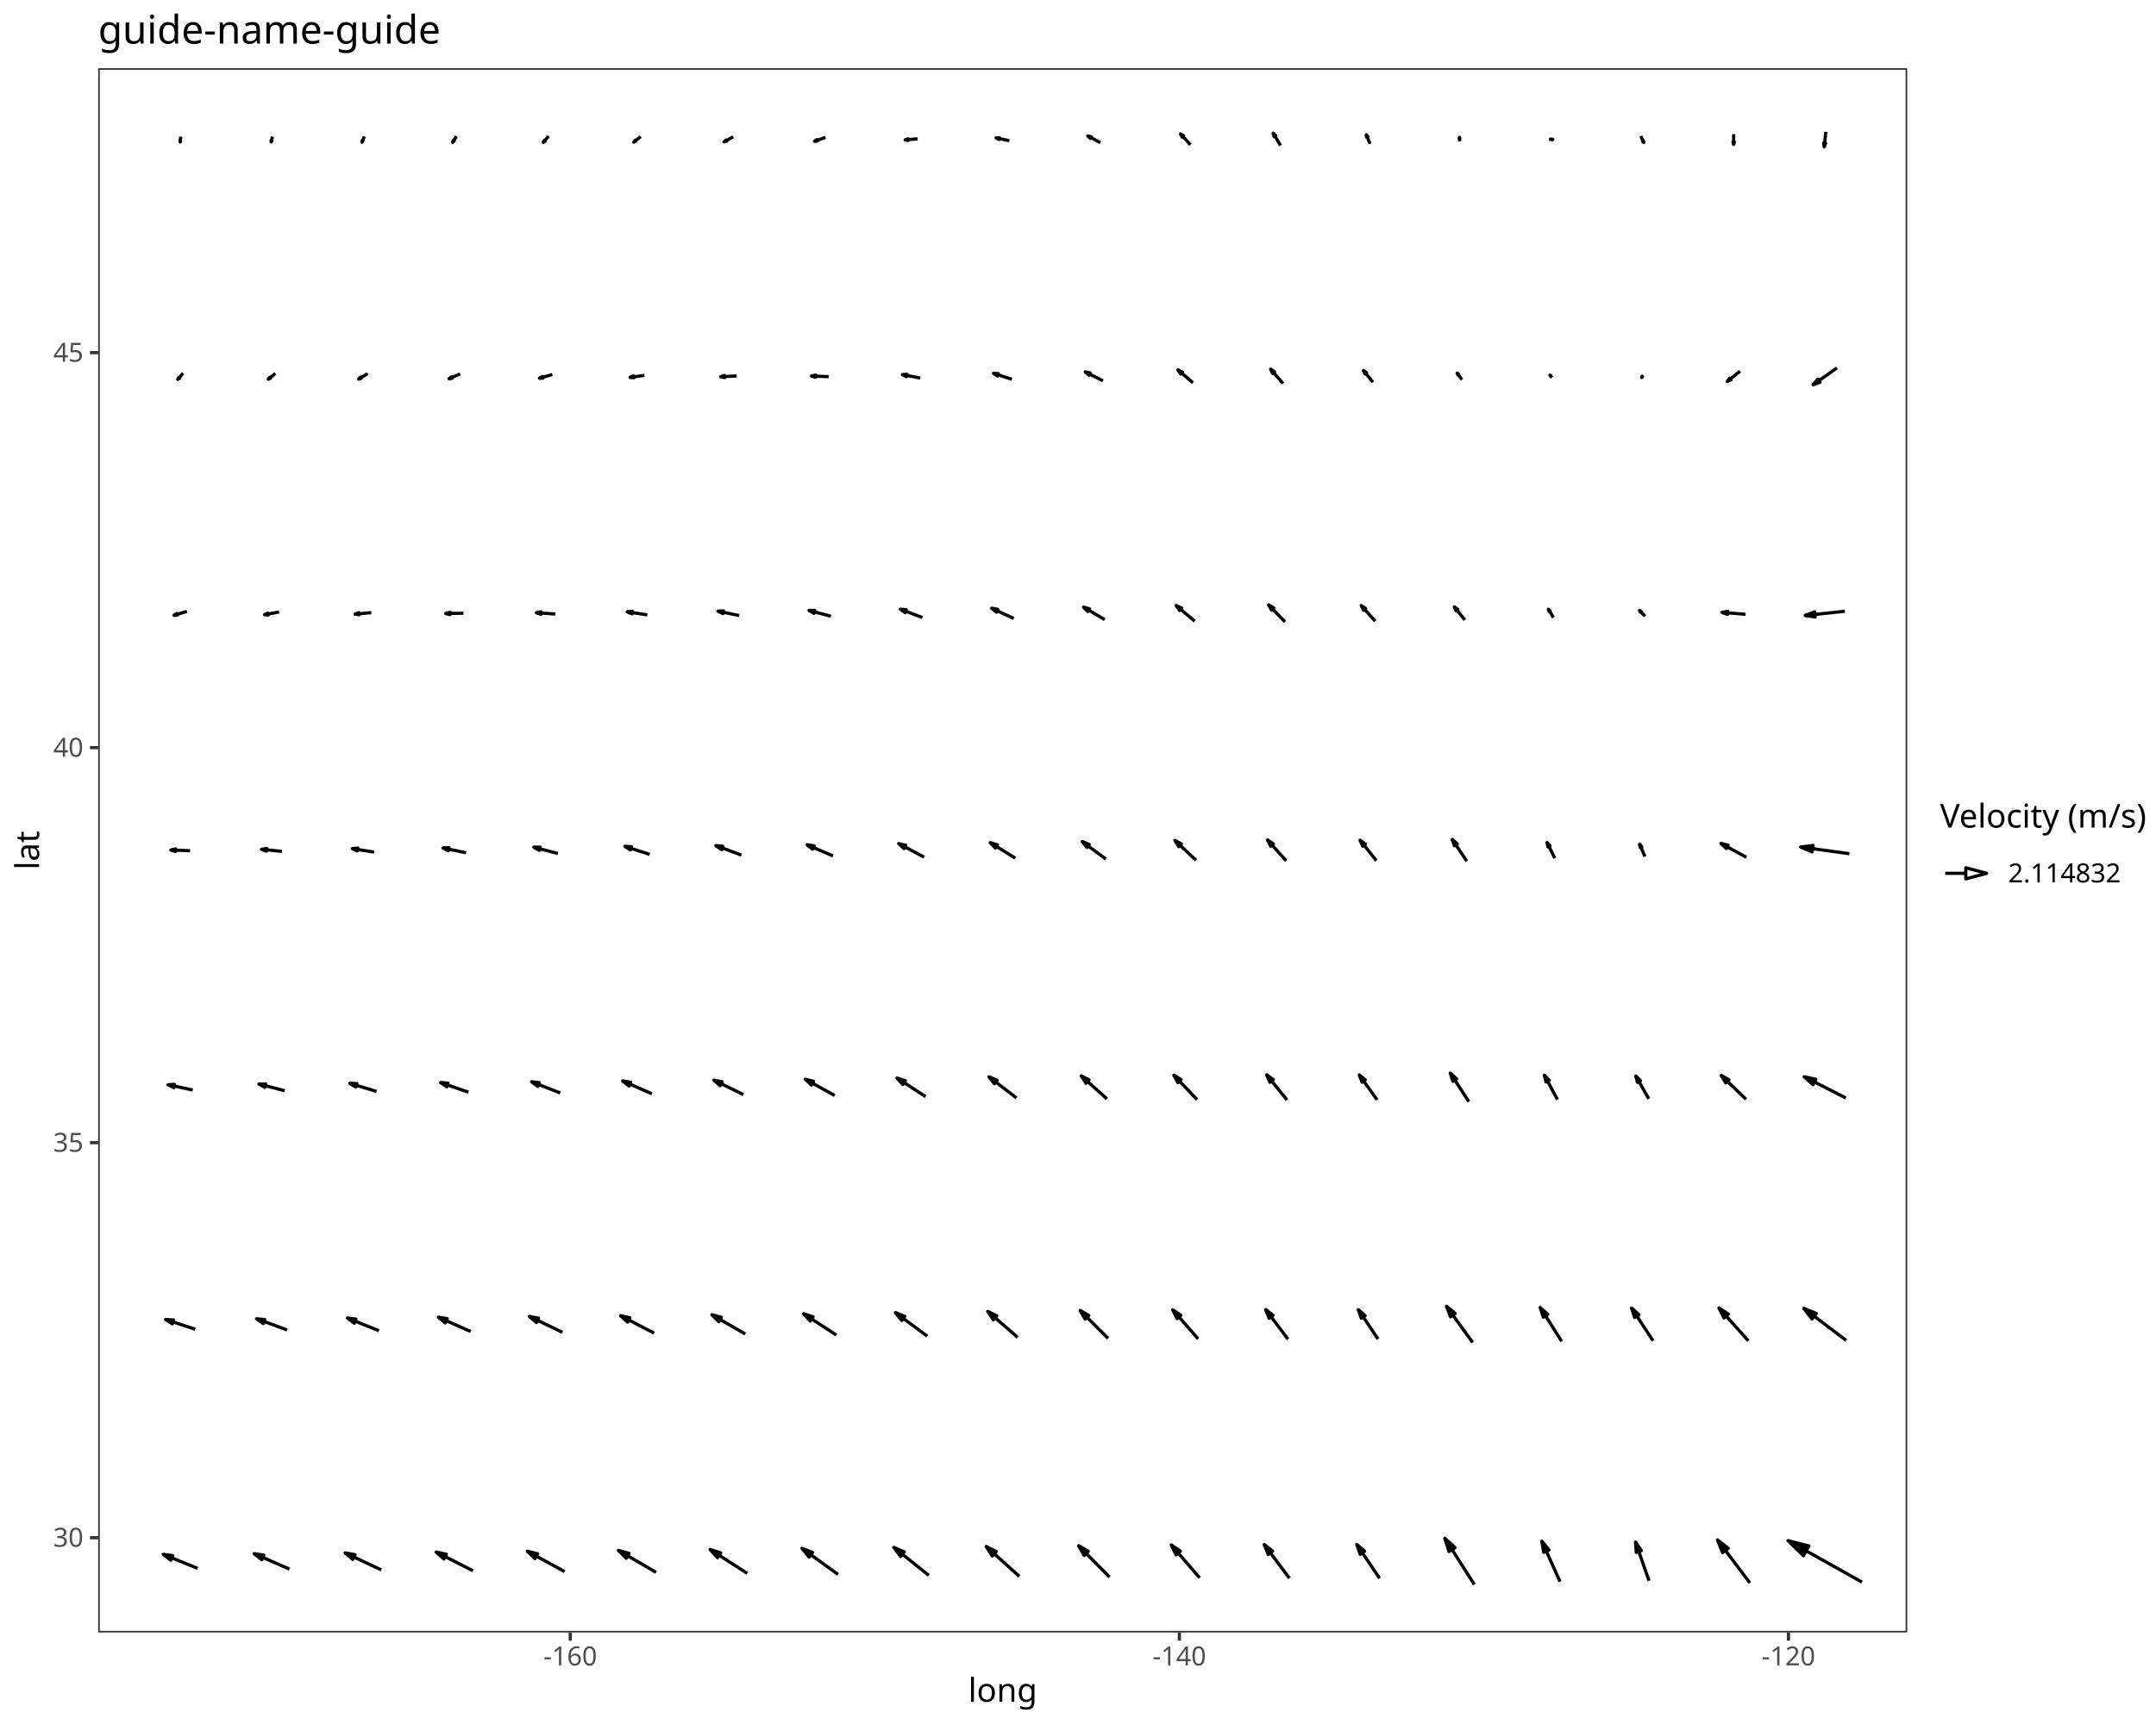
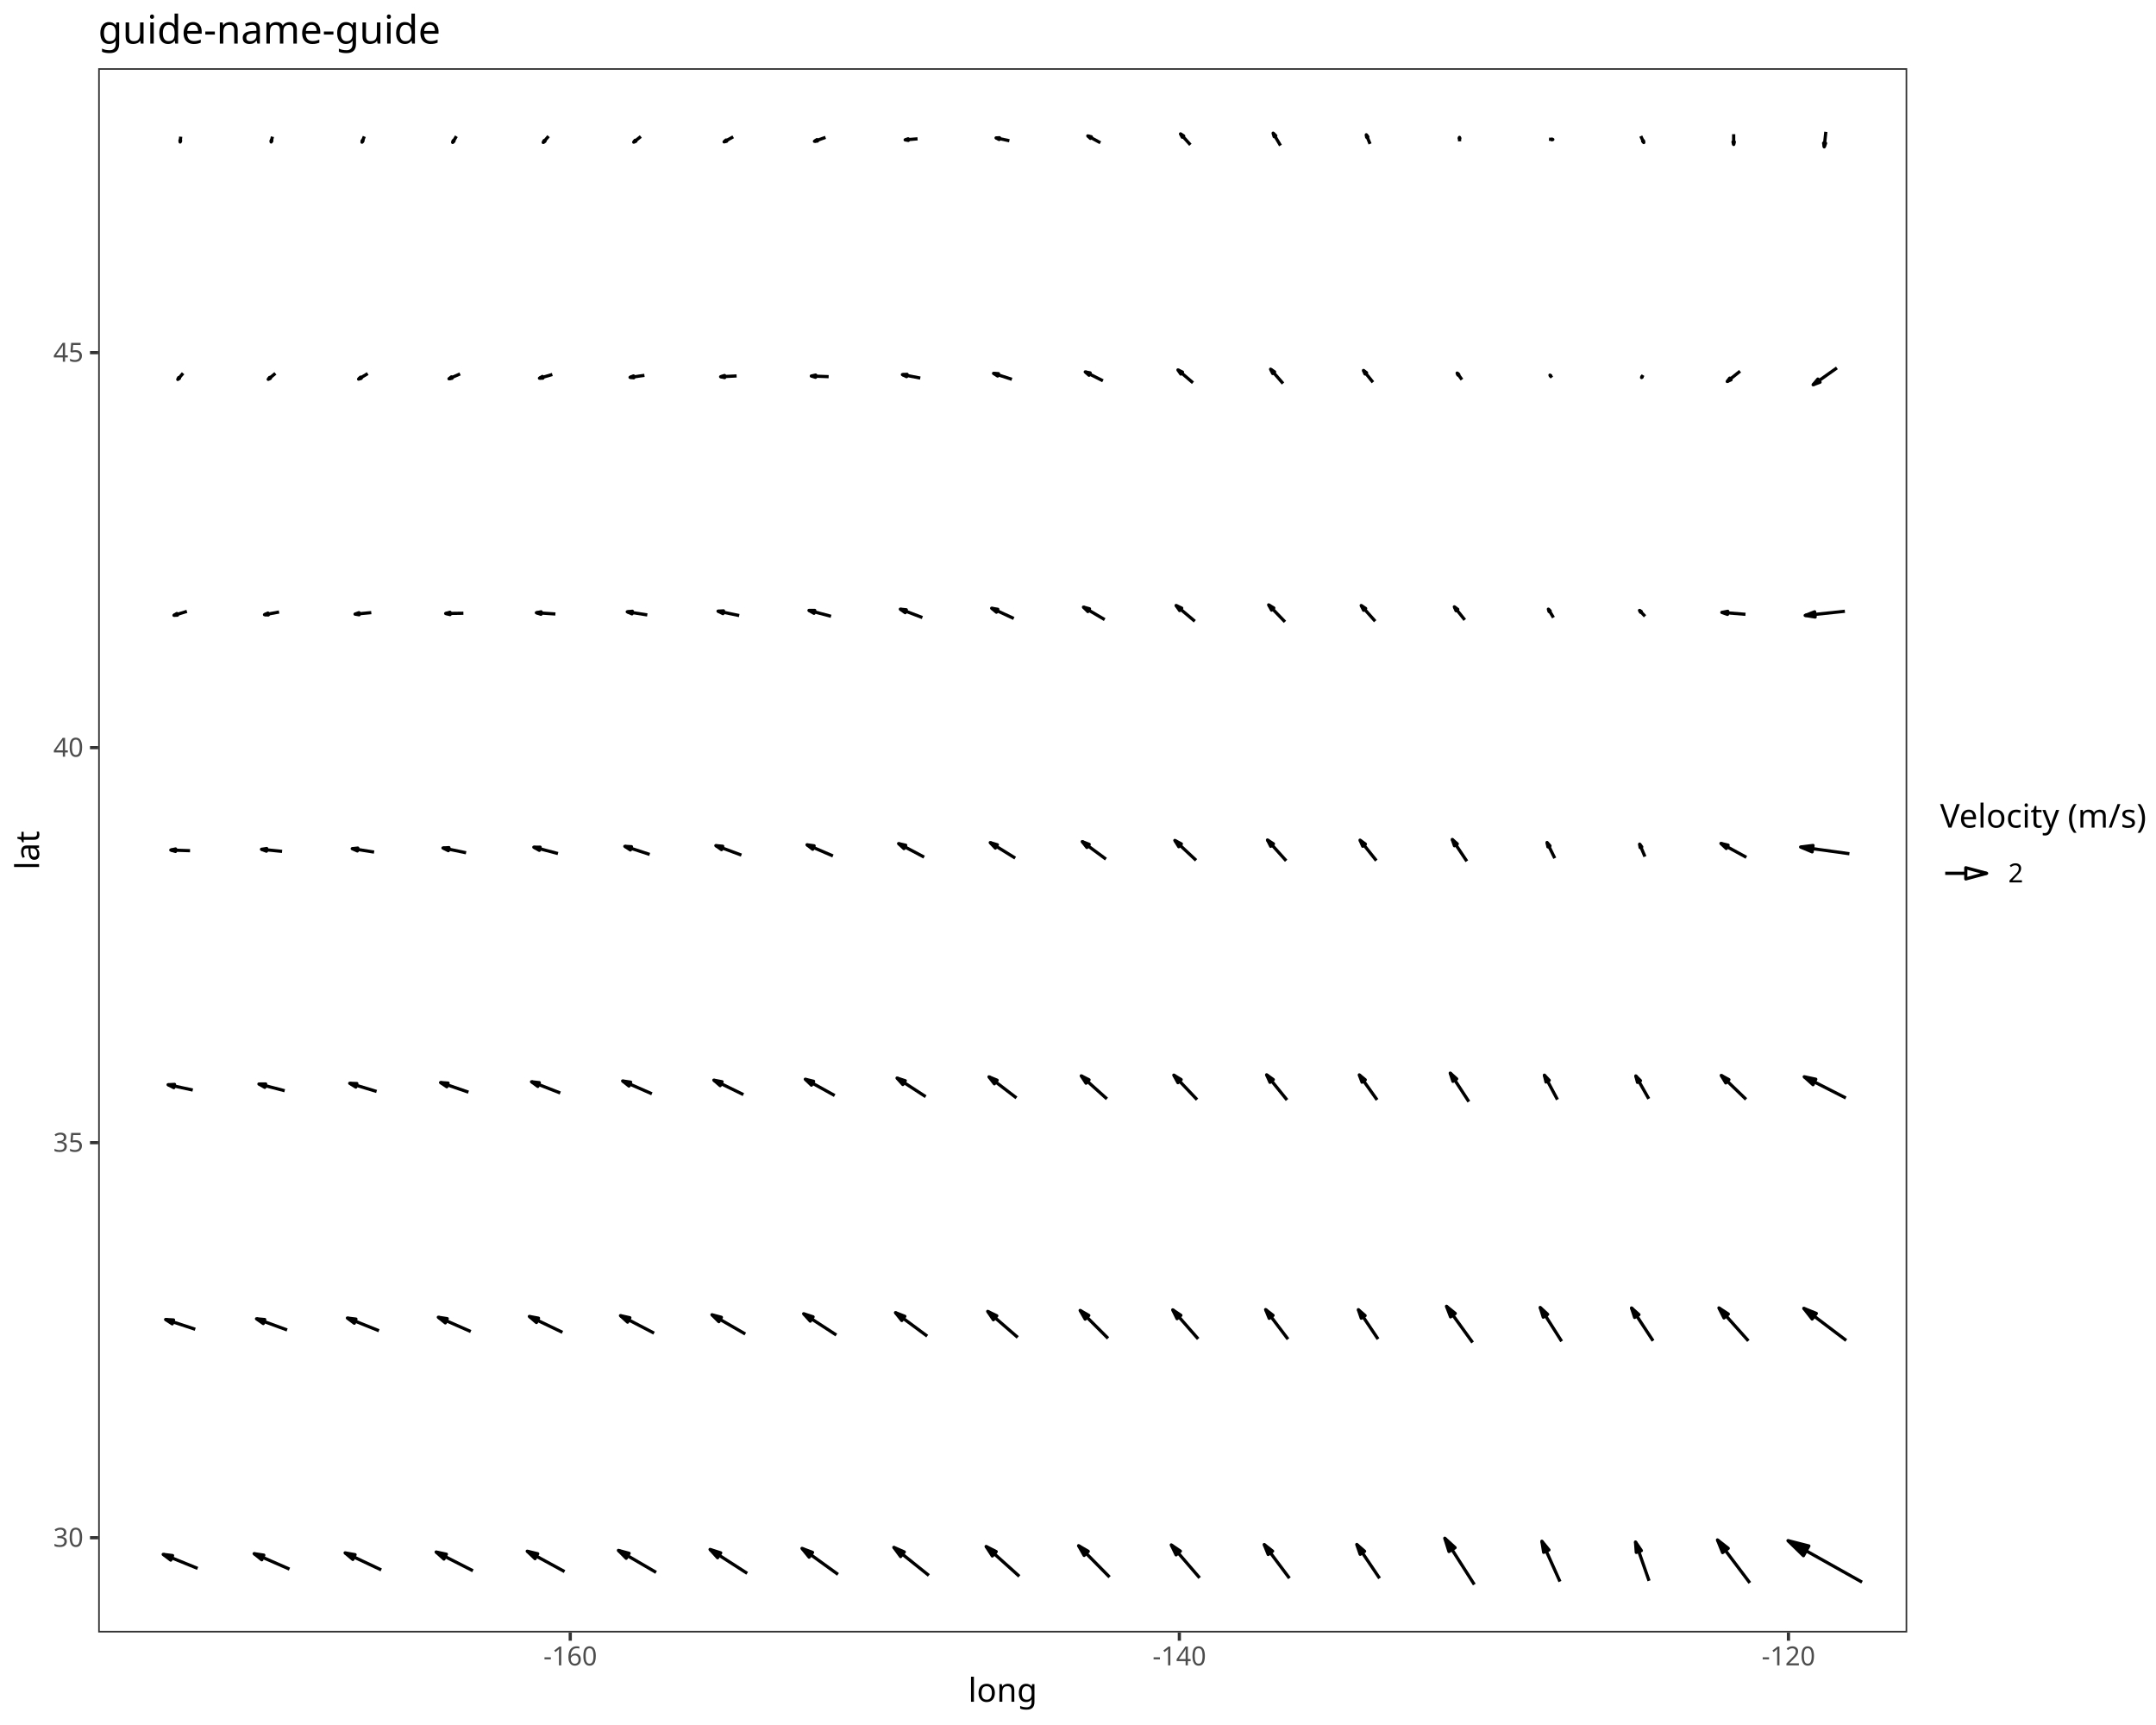
<svg xmlns="http://www.w3.org/2000/svg" class="svglite" data-engine-version="2.0" width="720.00pt" height="576.00pt" viewBox="0 0 720.00 576.00">
  <defs>
    <style type="text/css">
    .svglite line, .svglite polyline, .svglite polygon, .svglite path, .svglite rect, .svglite circle {
      fill: none;
      stroke: #000000;
      stroke-linecap: round;
      stroke-linejoin: round;
      stroke-miterlimit: 10.00;
    }
  </style>
  </defs>
  <rect width="100%" height="100%" style="stroke: none; fill: #FFFFFF;" />
  <defs>
    <clipPath id="cpMC4wMHw3MjAuMDB8MC4wMHw1NzYuMDA=">
      <rect x="0.00" y="0.00" width="720.00" height="576.00" />
    </clipPath>
  </defs>
  <g clip-path="url(#cpMC4wMHw3MjAuMDB8MC4wMHw1NzYuMDA=)">
    <rect x="0.00" y="0.00" width="720.00" height="576.00" style="stroke-width: 1.07; stroke: #FFFFFF; fill: #FFFFFF;" />
  </g>
  <defs>
    <clipPath id="cpMzIuNzl8NjM2LjkzfDIyLjc4fDU0NS4xMQ==">
      <rect x="32.79" y="22.78" width="604.13" height="522.33" />
    </clipPath>
  </defs>
  <g clip-path="url(#cpMzIuNzl8NjM2LjkzfDIyLjc4fDU0NS4xMQ==)">
    <rect x="32.79" y="22.78" width="604.13" height="522.33" style="stroke-width: 1.07; stroke: none; fill: #FFFFFF;" />
    <polyline points="66.00,523.71 54.50,519.03 " style="stroke-width: 1.07; stroke-linecap: butt;" />
    <polygon points="57.63,519.42 54.50,519.03 57.02,520.94 " style="stroke-width: 1.07; stroke-linecap: butt; fill: #000000;" />
    <polyline points="65.20,443.86 55.31,440.60 " style="stroke-width: 1.07; stroke-linecap: butt;" />
    <polygon points="57.95,440.75 55.31,440.60 57.52,442.05 " style="stroke-width: 1.07; stroke-linecap: butt; fill: #000000;" />
    <polyline points="64.37,363.98 56.14,362.20 " style="stroke-width: 1.07; stroke-linecap: butt;" />
    <polygon points="58.28,362.09 56.14,362.20 58.04,363.18 " style="stroke-width: 1.07; stroke-linecap: butt; fill: #000000;" />
    <polyline points="63.47,284.06 57.04,283.84 " style="stroke-width: 1.07; stroke-linecap: butt;" />
    <polygon points="58.63,283.47 57.04,283.84 58.60,284.31 " style="stroke-width: 1.07; stroke-linecap: butt; fill: #000000;" />
    <polyline points="62.41,204.15 58.10,205.46 " style="stroke-width: 1.07; stroke-linecap: butt;" />
    <polygon points="59.07,204.86 58.10,205.46 59.24,205.42 " style="stroke-width: 1.07; stroke-linecap: butt; fill: #000000;" />
    <polyline points="61.14,124.63 59.37,126.70 " style="stroke-width: 1.07; stroke-linecap: butt;" />
    <polygon points="59.67,126.08 59.37,126.70 59.94,126.31 " style="stroke-width: 1.07; stroke-linecap: butt; fill: #000000;" />
    <polyline points="60.35,45.64 60.16,47.41 " style="stroke-width: 1.07; stroke-linecap: butt;" />
    <polygon points="60.09,46.96 60.16,47.41 60.32,46.99 " style="stroke-width: 1.07; stroke-linecap: butt; fill: #000000;" />
    <polyline points="96.67,523.95 84.87,518.79 " style="stroke-width: 1.07; stroke-linecap: butt;" />
    <polygon points="88.10,519.28 84.87,518.79 87.42,520.83 " style="stroke-width: 1.07; stroke-linecap: butt; fill: #000000;" />
    <polyline points="95.88,444.09 85.66,440.36 " style="stroke-width: 1.07; stroke-linecap: butt;" />
    <polygon points="88.41,440.61 85.66,440.36 87.92,441.95 " style="stroke-width: 1.07; stroke-linecap: butt; fill: #000000;" />
    <polyline points="95.07,364.21 86.47,361.97 " style="stroke-width: 1.07; stroke-linecap: butt;" />
    <polygon points="88.72,361.95 86.47,361.97 88.43,363.08 " style="stroke-width: 1.07; stroke-linecap: butt; fill: #000000;" />
    <polyline points="94.20,284.29 87.33,283.60 " style="stroke-width: 1.07; stroke-linecap: butt;" />
    <polygon points="89.06,283.32 87.33,283.60 88.97,284.22 " style="stroke-width: 1.07; stroke-linecap: butt; fill: #000000;" />
    <polyline points="93.20,204.36 88.33,205.25 " style="stroke-width: 1.07; stroke-linecap: butt;" />
    <polygon points="89.47,204.71 88.33,205.25 89.58,205.35 " style="stroke-width: 1.07; stroke-linecap: butt; fill: #000000;" />
    <polyline points="91.96,124.67 89.57,126.66 " style="stroke-width: 1.07; stroke-linecap: butt;" />
    <polygon points="90.03,126.02 89.57,126.66 90.29,126.33 " style="stroke-width: 1.07; stroke-linecap: butt; fill: #000000;" />
    <polyline points="90.98,45.64 90.55,47.41 " style="stroke-width: 1.07; stroke-linecap: butt;" />
    <polygon points="90.54,46.95 90.55,47.41 90.77,47.00 " style="stroke-width: 1.07; stroke-linecap: butt; fill: #000000;" />
    <polyline points="127.31,524.21 115.25,518.53 " style="stroke-width: 1.07; stroke-linecap: butt;" />
    <polygon points="118.58,519.13 115.25,518.53 117.83,520.71 " style="stroke-width: 1.07; stroke-linecap: butt; fill: #000000;" />
    <polyline points="126.55,444.35 116.01,440.11 " style="stroke-width: 1.07; stroke-linecap: butt;" />
    <polygon points="118.87,440.46 116.01,440.11 118.32,441.84 " style="stroke-width: 1.07; stroke-linecap: butt; fill: #000000;" />
    <polyline points="125.76,364.45 116.79,361.73 " style="stroke-width: 1.07; stroke-linecap: butt;" />
    <polygon points="119.17,361.81 116.79,361.73 118.82,362.99 " style="stroke-width: 1.07; stroke-linecap: butt; fill: #000000;" />
    <polyline points="124.93,284.52 117.63,283.38 " style="stroke-width: 1.07; stroke-linecap: butt;" />
    <polygon points="119.49,283.18 117.63,283.38 119.34,284.14 " style="stroke-width: 1.07; stroke-linecap: butt; fill: #000000;" />
    <polyline points="123.99,204.56 118.57,205.06 " style="stroke-width: 1.07; stroke-linecap: butt;" />
    <polygon points="119.87,204.58 118.57,205.06 119.93,205.29 " style="stroke-width: 1.07; stroke-linecap: butt; fill: #000000;" />
    <polyline points="122.80,124.74 119.75,126.59 " style="stroke-width: 1.07; stroke-linecap: butt;" />
    <polygon points="120.38,125.94 119.75,126.59 120.62,126.34 " style="stroke-width: 1.07; stroke-linecap: butt; fill: #000000;" />
    <polyline points="121.66,45.57 120.89,47.48 " style="stroke-width: 1.07; stroke-linecap: butt;" />
    <polygon points="120.96,46.96 120.89,47.48 121.21,47.06 " style="stroke-width: 1.07; stroke-linecap: butt; fill: #000000;" />
    <polyline points="157.93,524.50 145.65,518.24 " style="stroke-width: 1.07; stroke-linecap: butt;" />
    <polygon points="149.07,518.97 145.65,518.24 148.25,520.59 " style="stroke-width: 1.07; stroke-linecap: butt; fill: #000000;" />
    <polyline points="157.20,444.61 146.38,439.85 " style="stroke-width: 1.07; stroke-linecap: butt;" />
    <polygon points="149.35,440.31 146.38,439.85 148.72,441.73 " style="stroke-width: 1.07; stroke-linecap: butt; fill: #000000;" />
    <polyline points="156.44,364.69 147.13,361.48 " style="stroke-width: 1.07; stroke-linecap: butt;" />
    <polygon points="149.63,361.66 147.13,361.48 149.21,362.88 " style="stroke-width: 1.07; stroke-linecap: butt; fill: #000000;" />
    <polyline points="155.65,284.75 147.93,283.15 " style="stroke-width: 1.07; stroke-linecap: butt;" />
    <polygon points="149.93,283.03 147.93,283.15 149.72,284.05 " style="stroke-width: 1.07; stroke-linecap: butt; fill: #000000;" />
    <polyline points="154.75,204.77 148.83,204.85 " style="stroke-width: 1.07; stroke-linecap: butt;" />
    <polygon points="150.27,204.44 148.83,204.85 150.29,205.22 " style="stroke-width: 1.07; stroke-linecap: butt; fill: #000000;" />
    <polyline points="153.64,124.85 149.94,126.48 " style="stroke-width: 1.07; stroke-linecap: butt;" />
    <polygon points="150.74,125.84 149.94,126.48 150.95,126.32 " style="stroke-width: 1.07; stroke-linecap: butt; fill: #000000;" />
    <polyline points="152.41,45.50 151.17,47.56 " style="stroke-width: 1.07; stroke-linecap: butt;" />
    <polygon points="151.34,46.97 151.17,47.56 151.61,47.13 " style="stroke-width: 1.07; stroke-linecap: butt; fill: #000000;" />
    <polyline points="188.53,524.77 176.07,517.97 " style="stroke-width: 1.07; stroke-linecap: butt;" />
    <polygon points="179.57,518.82 176.07,517.97 178.68,520.46 " style="stroke-width: 1.07; stroke-linecap: butt; fill: #000000;" />
    <polyline points="187.83,444.88 176.78,439.58 " style="stroke-width: 1.07; stroke-linecap: butt;" />
    <polygon points="179.84,440.16 176.78,439.58 179.14,441.61 " style="stroke-width: 1.07; stroke-linecap: butt; fill: #000000;" />
    <polyline points="187.10,364.96 177.51,361.22 " style="stroke-width: 1.07; stroke-linecap: butt;" />
    <polygon points="180.10,361.51 177.51,361.22 179.61,362.77 " style="stroke-width: 1.07; stroke-linecap: butt; fill: #000000;" />
    <polyline points="186.33,285.01 178.27,282.89 " style="stroke-width: 1.07; stroke-linecap: butt;" />
    <polygon points="180.39,282.88 178.27,282.89 180.11,283.94 " style="stroke-width: 1.07; stroke-linecap: butt; fill: #000000;" />
    <polyline points="185.48,205.02 179.12,204.60 " style="stroke-width: 1.07; stroke-linecap: butt;" />
    <polygon points="180.71,204.28 179.12,204.60 180.65,205.12 " style="stroke-width: 1.07; stroke-linecap: butt; fill: #000000;" />
    <polyline points="184.45,125.05 180.15,126.29 " style="stroke-width: 1.07; stroke-linecap: butt;" />
    <polygon points="181.13,125.70 180.15,126.29 181.29,126.27 " style="stroke-width: 1.07; stroke-linecap: butt; fill: #000000;" />
    <polyline points="183.19,45.48 181.41,47.57 " style="stroke-width: 1.07; stroke-linecap: butt;" />
    <polygon points="181.71,46.94 181.41,47.57 181.99,47.17 " style="stroke-width: 1.07; stroke-linecap: butt; fill: #000000;" />
    <polyline points="219.11,525.04 206.52,517.70 " style="stroke-width: 1.07; stroke-linecap: butt;" />
    <polygon points="210.09,518.67 206.52,517.70 209.12,520.33 " style="stroke-width: 1.07; stroke-linecap: butt; fill: #000000;" />
    <polyline points="218.42,445.15 207.21,439.31 " style="stroke-width: 1.07; stroke-linecap: butt;" />
    <polygon points="210.34,440.01 207.21,439.31 209.58,441.48 " style="stroke-width: 1.07; stroke-linecap: butt; fill: #000000;" />
    <polyline points="217.70,365.23 207.93,360.95 " style="stroke-width: 1.07; stroke-linecap: butt;" />
    <polygon points="210.61,361.35 207.93,360.95 210.04,362.64 " style="stroke-width: 1.07; stroke-linecap: butt; fill: #000000;" />
    <polyline points="216.96,285.30 208.67,282.60 " style="stroke-width: 1.07; stroke-linecap: butt;" />
    <polygon points="210.88,282.72 208.67,282.60 210.52,283.81 " style="stroke-width: 1.07; stroke-linecap: butt; fill: #000000;" />
    <polyline points="216.16,205.33 209.47,204.29 " style="stroke-width: 1.07; stroke-linecap: butt;" />
    <polygon points="211.18,204.10 209.47,204.29 211.04,204.98 " style="stroke-width: 1.07; stroke-linecap: butt; fill: #000000;" />
    <polyline points="215.21,125.34 210.41,126.00 " style="stroke-width: 1.07; stroke-linecap: butt;" />
    <polygon points="211.55,125.52 210.41,126.00 211.63,126.15 " style="stroke-width: 1.07; stroke-linecap: butt; fill: #000000;" />
    <polyline points="214.00,45.58 211.63,47.47 " style="stroke-width: 1.07; stroke-linecap: butt;" />
    <polygon points="212.09,46.85 211.63,47.47 212.34,47.16 " style="stroke-width: 1.07; stroke-linecap: butt; fill: #000000;" />
    <polyline points="249.52,525.36 237.13,517.38 " style="stroke-width: 1.07; stroke-linecap: butt;" />
    <polygon points="240.69,518.52 237.13,517.38 239.64,520.15 " style="stroke-width: 1.07; stroke-linecap: butt; fill: #000000;" />
    <polyline points="248.89,445.44 237.76,439.02 " style="stroke-width: 1.07; stroke-linecap: butt;" />
    <polygon points="240.91,439.86 237.76,439.02 240.07,441.32 " style="stroke-width: 1.07; stroke-linecap: butt; fill: #000000;" />
    <polyline points="248.26,365.50 238.39,360.68 " style="stroke-width: 1.07; stroke-linecap: butt;" />
    <polygon points="241.13,361.21 238.39,360.68 240.50,362.51 " style="stroke-width: 1.07; stroke-linecap: butt; fill: #000000;" />
    <polyline points="247.59,285.53 239.06,282.36 " style="stroke-width: 1.07; stroke-linecap: butt;" />
    <polygon points="241.36,282.58 239.06,282.36 240.95,283.70 " style="stroke-width: 1.07; stroke-linecap: butt; fill: #000000;" />
    <polyline points="246.86,205.54 239.79,204.08 " style="stroke-width: 1.07; stroke-linecap: butt;" />
    <polygon points="241.62,203.97 239.79,204.08 241.43,204.90 " style="stroke-width: 1.07; stroke-linecap: butt; fill: #000000;" />
    <polyline points="245.99,125.53 240.66,125.80 " style="stroke-width: 1.07; stroke-linecap: butt;" />
    <polygon points="241.95,125.38 240.66,125.80 241.99,126.09 " style="stroke-width: 1.07; stroke-linecap: butt; fill: #000000;" />
    <polyline points="244.85,45.68 241.81,47.37 " style="stroke-width: 1.07; stroke-linecap: butt;" />
    <polygon points="242.44,46.76 241.81,47.37 242.66,47.16 " style="stroke-width: 1.07; stroke-linecap: butt; fill: #000000;" />
    <polyline points="279.85,525.71 267.83,517.03 " style="stroke-width: 1.07; stroke-linecap: butt;" />
    <polygon points="271.35,518.37 267.83,517.03 270.21,519.95 " style="stroke-width: 1.07; stroke-linecap: butt; fill: #000000;" />
    <polyline points="279.29,445.78 268.38,438.68 " style="stroke-width: 1.07; stroke-linecap: butt;" />
    <polygon points="271.53,439.71 268.38,438.68 270.59,441.14 " style="stroke-width: 1.07; stroke-linecap: butt; fill: #000000;" />
    <polyline points="278.74,365.81 268.93,360.37 " style="stroke-width: 1.07; stroke-linecap: butt;" />
    <polygon points="271.70,361.06 268.93,360.37 270.98,362.35 " style="stroke-width: 1.07; stroke-linecap: butt; fill: #000000;" />
    <polyline points="278.16,285.81 269.51,282.09 " style="stroke-width: 1.07; stroke-linecap: butt;" />
    <polygon points="271.88,282.43 269.51,282.09 271.39,283.57 " style="stroke-width: 1.07; stroke-linecap: butt; fill: #000000;" />
    <polyline points="277.52,205.79 270.16,203.83 " style="stroke-width: 1.07; stroke-linecap: butt;" />
    <polygon points="272.09,203.82 270.16,203.83 271.83,204.79 " style="stroke-width: 1.07; stroke-linecap: butt; fill: #000000;" />
    <polyline points="276.73,125.77 270.94,125.56 " style="stroke-width: 1.07; stroke-linecap: butt;" />
    <polygon points="272.38,125.23 270.94,125.56 272.35,125.99 " style="stroke-width: 1.07; stroke-linecap: butt; fill: #000000;" />
    <polyline points="275.68,45.87 271.99,47.18 " style="stroke-width: 1.07; stroke-linecap: butt;" />
    <polygon points="272.81,46.62 271.99,47.18 272.98,47.10 " style="stroke-width: 1.07; stroke-linecap: butt; fill: #000000;" />
    <polyline points="310.19,526.05 298.50,516.69 " style="stroke-width: 1.07; stroke-linecap: butt;" />
    <polygon points="301.99,518.22 298.50,516.69 300.76,519.76 " style="stroke-width: 1.07; stroke-linecap: butt; fill: #000000;" />
    <polyline points="309.64,446.15 299.05,438.31 " style="stroke-width: 1.07; stroke-linecap: butt;" />
    <polygon points="302.17,439.54 299.05,438.31 301.14,440.93 " style="stroke-width: 1.07; stroke-linecap: butt; fill: #000000;" />
    <polyline points="309.13,366.19 299.57,359.98 " style="stroke-width: 1.07; stroke-linecap: butt;" />
    <polygon points="302.32,360.88 299.57,359.98 301.50,362.14 " style="stroke-width: 1.07; stroke-linecap: butt; fill: #000000;" />
    <polyline points="308.61,286.20 300.09,281.69 " style="stroke-width: 1.07; stroke-linecap: butt;" />
    <polygon points="302.47,282.24 300.09,281.69 301.88,283.36 " style="stroke-width: 1.07; stroke-linecap: butt; fill: #000000;" />
    <polyline points="308.03,206.21 300.67,203.41 " style="stroke-width: 1.07; stroke-linecap: butt;" />
    <polygon points="302.66,203.61 300.67,203.41 302.29,204.58 " style="stroke-width: 1.07; stroke-linecap: butt; fill: #000000;" />
    <polyline points="307.33,126.24 301.36,125.09 " style="stroke-width: 1.07; stroke-linecap: butt;" />
    <polygon points="302.90,124.98 301.36,125.09 302.75,125.77 " style="stroke-width: 1.07; stroke-linecap: butt; fill: #000000;" />
    <polyline points="306.42,46.35 302.28,46.70 " style="stroke-width: 1.07; stroke-linecap: butt;" />
    <polygon points="303.27,46.34 302.28,46.70 303.32,46.89 " style="stroke-width: 1.07; stroke-linecap: butt; fill: #000000;" />
    <polyline points="340.40,526.35 329.32,516.39 " style="stroke-width: 1.07; stroke-linecap: butt;" />
    <polygon points="332.69,518.11 329.32,516.39 331.38,519.56 " style="stroke-width: 1.07; stroke-linecap: butt; fill: #000000;" />
    <polyline points="339.87,446.57 329.85,437.89 " style="stroke-width: 1.07; stroke-linecap: butt;" />
    <polygon points="332.88,439.36 329.85,437.89 331.74,440.68 " style="stroke-width: 1.07; stroke-linecap: butt; fill: #000000;" />
    <polyline points="339.44,366.60 330.28,359.58 " style="stroke-width: 1.07; stroke-linecap: butt;" />
    <polygon points="332.99,360.70 330.28,359.58 332.07,361.90 " style="stroke-width: 1.07; stroke-linecap: butt; fill: #000000;" />
    <polyline points="339.03,286.53 330.69,281.36 " style="stroke-width: 1.07; stroke-linecap: butt;" />
    <polygon points="333.07,282.08 330.69,281.36 332.40,283.18 " style="stroke-width: 1.07; stroke-linecap: butt; fill: #000000;" />
    <polyline points="338.55,206.51 331.17,203.10 " style="stroke-width: 1.07; stroke-linecap: butt;" />
    <polygon points="333.21,203.45 331.17,203.10 332.76,204.42 " style="stroke-width: 1.07; stroke-linecap: butt; fill: #000000;" />
    <polyline points="337.92,126.66 331.80,124.67 " style="stroke-width: 1.07; stroke-linecap: butt;" />
    <polygon points="333.43,124.76 331.80,124.67 333.17,125.56 " style="stroke-width: 1.07; stroke-linecap: butt; fill: #000000;" />
    <polyline points="337.08,47.00 332.64,46.05 " style="stroke-width: 1.07; stroke-linecap: butt;" />
    <polygon points="333.79,45.99 332.64,46.05 333.67,46.58 " style="stroke-width: 1.07; stroke-linecap: butt; fill: #000000;" />
    <polyline points="370.54,526.61 360.20,516.13 " style="stroke-width: 1.07; stroke-linecap: butt;" />
    <polygon points="363.43,518.02 360.20,516.13 362.05,519.38 " style="stroke-width: 1.07; stroke-linecap: butt; fill: #000000;" />
    <polyline points="370.03,446.89 360.72,437.57 " style="stroke-width: 1.07; stroke-linecap: butt;" />
    <polygon points="363.61,439.24 360.72,437.57 362.39,440.47 " style="stroke-width: 1.07; stroke-linecap: butt; fill: #000000;" />
    <polyline points="369.66,366.93 361.09,359.24 " style="stroke-width: 1.07; stroke-linecap: butt;" />
    <polygon points="363.69,360.57 361.09,359.24 362.68,361.69 " style="stroke-width: 1.07; stroke-linecap: butt; fill: #000000;" />
    <polyline points="369.33,286.87 361.42,281.03 " style="stroke-width: 1.07; stroke-linecap: butt;" />
    <polygon points="363.74,281.94 361.42,281.03 362.97,282.98 " style="stroke-width: 1.07; stroke-linecap: butt; fill: #000000;" />
    <polyline points="368.91,206.89 361.83,202.73 " style="stroke-width: 1.07; stroke-linecap: butt;" />
    <polygon points="363.84,203.28 361.83,202.73 363.30,204.21 " style="stroke-width: 1.07; stroke-linecap: butt; fill: #000000;" />
    <polyline points="368.32,127.15 362.42,124.18 " style="stroke-width: 1.07; stroke-linecap: butt;" />
    <polygon points="364.07,124.52 362.42,124.18 363.68,125.30 " style="stroke-width: 1.07; stroke-linecap: butt; fill: #000000;" />
    <polyline points="367.47,47.67 363.27,45.38 " style="stroke-width: 1.07; stroke-linecap: butt;" />
    <polygon points="364.45,45.67 363.27,45.38 364.15,46.22 " style="stroke-width: 1.07; stroke-linecap: butt; fill: #000000;" />
    <polyline points="400.62,526.87 391.15,515.87 " style="stroke-width: 1.07; stroke-linecap: butt;" />
    <polygon points="394.19,517.95 391.15,515.87 392.75,519.19 " style="stroke-width: 1.07; stroke-linecap: butt; fill: #000000;" />
    <polyline points="400.13,447.08 391.64,437.38 " style="stroke-width: 1.07; stroke-linecap: butt;" />
    <polygon points="394.36,439.20 391.64,437.38 393.08,440.32 " style="stroke-width: 1.07; stroke-linecap: butt; fill: #000000;" />
    <polyline points="399.76,367.18 392.00,359.00 " style="stroke-width: 1.07; stroke-linecap: butt;" />
    <polygon points="394.45,360.50 392.00,359.00 393.37,361.52 " style="stroke-width: 1.07; stroke-linecap: butt; fill: #000000;" />
    <polyline points="399.43,287.26 392.34,280.63 " style="stroke-width: 1.07; stroke-linecap: butt;" />
    <polygon points="394.52,281.79 392.34,280.63 393.65,282.73 " style="stroke-width: 1.07; stroke-linecap: butt; fill: #000000;" />
    <polyline points="399.01,207.44 392.76,202.18 " style="stroke-width: 1.07; stroke-linecap: butt;" />
    <polygon points="394.64,203.06 392.76,202.18 393.95,203.88 " style="stroke-width: 1.07; stroke-linecap: butt; fill: #000000;" />
    <polyline points="398.39,127.81 393.38,123.52 " style="stroke-width: 1.07; stroke-linecap: butt;" />
    <polygon points="394.89,124.25 393.38,123.52 394.33,124.90 " style="stroke-width: 1.07; stroke-linecap: butt; fill: #000000;" />
    <polyline points="397.53,48.35 394.24,44.70 " style="stroke-width: 1.07; stroke-linecap: butt;" />
    <polygon points="395.29,45.38 394.24,44.70 394.81,45.81 " style="stroke-width: 1.07; stroke-linecap: butt; fill: #000000;" />
    <polyline points="430.61,526.99 422.19,515.75 " style="stroke-width: 1.07; stroke-linecap: butt;" />
    <polygon points="424.99,517.95 422.19,515.75 423.51,519.06 " style="stroke-width: 1.07; stroke-linecap: butt; fill: #000000;" />
    <polyline points="430.13,447.17 422.66,437.29 " style="stroke-width: 1.07; stroke-linecap: butt;" />
    <polygon points="425.14,439.22 422.66,437.29 423.85,440.21 " style="stroke-width: 1.07; stroke-linecap: butt; fill: #000000;" />
    <polyline points="429.80,367.29 422.99,358.89 " style="stroke-width: 1.07; stroke-linecap: butt;" />
    <polygon points="425.22,360.50 422.99,358.89 424.11,361.40 " style="stroke-width: 1.07; stroke-linecap: butt; fill: #000000;" />
    <polyline points="429.51,287.42 423.28,280.48 " style="stroke-width: 1.07; stroke-linecap: butt;" />
    <polygon points="425.27,281.77 423.28,280.48 424.35,282.59 " style="stroke-width: 1.07; stroke-linecap: butt; fill: #000000;" />
    <polyline points="429.12,207.64 423.67,201.98 " style="stroke-width: 1.07; stroke-linecap: butt;" />
    <polygon points="425.38,203.01 423.67,201.98 424.64,203.73 " style="stroke-width: 1.07; stroke-linecap: butt; fill: #000000;" />
    <polyline points="428.47,128.05 424.32,123.28 " style="stroke-width: 1.07; stroke-linecap: butt;" />
    <polygon points="425.65,124.18 424.32,123.28 425.02,124.72 " style="stroke-width: 1.07; stroke-linecap: butt; fill: #000000;" />
    <polyline points="427.62,48.59 425.17,44.46 " style="stroke-width: 1.07; stroke-linecap: butt;" />
    <polygon points="426.04,45.31 425.17,44.46 425.50,45.63 " style="stroke-width: 1.07; stroke-linecap: butt; fill: #000000;" />
    <polyline points="460.71,527.02 453.10,515.72 " style="stroke-width: 1.07; stroke-linecap: butt;" />
    <polygon points="455.71,517.99 453.10,515.72 454.23,519.00 " style="stroke-width: 1.07; stroke-linecap: butt; fill: #000000;" />
    <polyline points="460.20,447.14 453.62,437.32 " style="stroke-width: 1.07; stroke-linecap: butt;" />
    <polygon points="455.88,439.30 453.62,437.32 454.59,440.16 " style="stroke-width: 1.07; stroke-linecap: butt; fill: #000000;" />
    <polyline points="459.88,367.26 453.94,358.92 " style="stroke-width: 1.07; stroke-linecap: butt;" />
    <polygon points="455.94,360.57 453.94,358.92 454.85,361.36 " style="stroke-width: 1.07; stroke-linecap: butt; fill: #000000;" />
    <polyline points="459.62,287.36 454.19,280.54 " style="stroke-width: 1.07; stroke-linecap: butt;" />
    <polygon points="455.97,281.85 454.19,280.54 455.08,282.57 " style="stroke-width: 1.07; stroke-linecap: butt; fill: #000000;" />
    <polyline points="459.24,207.43 454.58,202.19 " style="stroke-width: 1.07; stroke-linecap: butt;" />
    <polygon points="456.06,203.17 454.58,202.19 455.38,203.78 " style="stroke-width: 1.07; stroke-linecap: butt; fill: #000000;" />
    <polyline points="458.49,127.64 455.33,123.70 " style="stroke-width: 1.07; stroke-linecap: butt;" />
    <polygon points="456.36,124.46 455.33,123.70 455.84,124.87 " style="stroke-width: 1.07; stroke-linecap: butt; fill: #000000;" />
    <polyline points="457.53,48.05 456.28,45.00 " style="stroke-width: 1.07; stroke-linecap: butt;" />
    <polygon points="456.79,45.67 456.28,45.00 456.39,45.83 " style="stroke-width: 1.07; stroke-linecap: butt; fill: #000000;" />
    <polyline points="492.35,529.10 482.49,513.64 " style="stroke-width: 1.07; stroke-linecap: butt;" />
    <polygon points="485.93,516.78 482.49,513.64 483.89,518.08 " style="stroke-width: 1.07; stroke-linecap: butt; fill: #000000;" />
    <polyline points="491.78,448.27 483.06,436.19 " style="stroke-width: 1.07; stroke-linecap: butt;" />
    <polygon points="485.99,438.58 483.06,436.19 484.41,439.72 " style="stroke-width: 1.07; stroke-linecap: butt; fill: #000000;" />
    <polyline points="490.53,367.86 484.31,358.32 " style="stroke-width: 1.07; stroke-linecap: butt;" />
    <polygon points="486.46,360.25 484.31,358.32 485.21,361.07 " style="stroke-width: 1.07; stroke-linecap: butt; fill: #000000;" />
    <polyline points="489.85,287.58 484.99,280.31 " style="stroke-width: 1.07; stroke-linecap: butt;" />
    <polygon points="486.66,281.78 484.99,280.31 485.71,282.41 " style="stroke-width: 1.07; stroke-linecap: butt; fill: #000000;" />
    <polyline points="489.16,206.99 485.68,202.63 " style="stroke-width: 1.07; stroke-linecap: butt;" />
    <polygon points="486.82,203.47 485.68,202.63 486.24,203.93 " style="stroke-width: 1.07; stroke-linecap: butt; fill: #000000;" />
    <polyline points="488.22,126.76 486.62,124.58 " style="stroke-width: 1.07; stroke-linecap: butt;" />
    <polygon points="487.15,125.01 486.62,124.58 486.87,125.22 " style="stroke-width: 1.07; stroke-linecap: butt; fill: #000000;" />
    <polyline points="487.44,47.19 487.40,45.87 " style="stroke-width: 1.07; stroke-linecap: butt;" />
    <polygon points="487.49,46.19 487.40,45.87 487.32,46.19 " style="stroke-width: 1.07; stroke-linecap: butt; fill: #000000;" />
    <polyline points="520.95,528.10 514.91,514.64 " style="stroke-width: 1.07; stroke-linecap: butt;" />
    <polygon points="517.28,517.54 514.91,514.64 515.51,518.34 " style="stroke-width: 1.07; stroke-linecap: butt; fill: #000000;" />
    <polyline points="521.51,447.88 514.35,436.58 " style="stroke-width: 1.07; stroke-linecap: butt;" />
    <polygon points="516.85,438.88 514.35,436.58 515.37,439.82 " style="stroke-width: 1.07; stroke-linecap: butt; fill: #000000;" />
    <polyline points="520.11,367.17 515.75,359.01 " style="stroke-width: 1.07; stroke-linecap: butt;" />
    <polygon points="517.36,360.73 515.75,359.01 516.29,361.30 " style="stroke-width: 1.07; stroke-linecap: butt; fill: #000000;" />
    <polyline points="519.22,286.57 516.64,281.32 " style="stroke-width: 1.07; stroke-linecap: butt;" />
    <polygon points="517.62,282.44 516.64,281.32 516.93,282.78 " style="stroke-width: 1.07; stroke-linecap: butt; fill: #000000;" />
    <polyline points="518.78,206.22 517.08,203.40 " style="stroke-width: 1.07; stroke-linecap: butt;" />
    <polygon points="517.68,203.98 517.08,203.40 517.31,204.20 " style="stroke-width: 1.07; stroke-linecap: butt; fill: #000000;" />
    <polyline points="518.24,126.07 517.62,125.26 " style="stroke-width: 1.07; stroke-linecap: butt;" />
    <polygon points="517.83,125.42 517.62,125.26 517.72,125.50 " style="stroke-width: 1.07; stroke-linecap: butt; fill: #000000;" />
    <polyline points="517.30,46.47 518.57,46.58 " style="stroke-width: 1.07; stroke-linecap: butt;" />
    <polygon points="518.25,46.64 518.57,46.58 518.26,46.47 " style="stroke-width: 1.07; stroke-linecap: butt; fill: #000000;" />
    <polyline points="550.70,527.85 546.18,514.89 " style="stroke-width: 1.07; stroke-linecap: butt;" />
    <polygon points="548.14,517.77 546.18,514.89 546.44,518.37 " style="stroke-width: 1.07; stroke-linecap: butt; fill: #000000;" />
    <polyline points="552.04,447.71 544.85,436.75 " style="stroke-width: 1.07; stroke-linecap: butt;" />
    <polygon points="547.33,438.97 544.85,436.75 545.89,439.91 " style="stroke-width: 1.07; stroke-linecap: butt; fill: #000000;" />
    <polyline points="550.61,366.90 546.28,359.27 " style="stroke-width: 1.07; stroke-linecap: butt;" />
    <polygon points="547.84,360.86 546.28,359.27 546.84,361.43 " style="stroke-width: 1.07; stroke-linecap: butt; fill: #000000;" />
    <polyline points="549.33,286.03 547.56,281.86 " style="stroke-width: 1.07; stroke-linecap: butt;" />
    <polygon points="548.27,282.77 547.56,281.86 547.72,283.00 " style="stroke-width: 1.07; stroke-linecap: butt; fill: #000000;" />
    <polyline points="549.36,205.78 547.52,203.83 " style="stroke-width: 1.07; stroke-linecap: butt;" />
    <polygon points="548.10,204.19 547.52,203.83 547.85,204.43 " style="stroke-width: 1.07; stroke-linecap: butt; fill: #000000;" />
    <polyline points="548.68,125.26 548.21,126.07 " style="stroke-width: 1.07; stroke-linecap: butt;" />
    <polygon points="548.27,125.84 548.21,126.07 548.38,125.90 " style="stroke-width: 1.07; stroke-linecap: butt; fill: #000000;" />
    <polyline points="547.95,45.45 548.94,47.60 " style="stroke-width: 1.07; stroke-linecap: butt;" />
    <polygon points="548.56,47.14 548.94,47.60 548.84,47.01 " style="stroke-width: 1.07; stroke-linecap: butt; fill: #000000;" />
    <polyline points="584.36,528.54 573.55,514.20 " style="stroke-width: 1.07; stroke-linecap: butt;" />
    <polygon points="577.15,517.01 573.55,514.20 575.26,518.43 " style="stroke-width: 1.07; stroke-linecap: butt; fill: #000000;" />
    <polyline points="583.87,447.73 574.04,436.73 " style="stroke-width: 1.07; stroke-linecap: butt;" />
    <polygon points="577.18,438.78 574.04,436.73 575.73,440.07 " style="stroke-width: 1.07; stroke-linecap: butt; fill: #000000;" />
    <polyline points="583.10,367.08 574.82,359.10 " style="stroke-width: 1.07; stroke-linecap: butt;" />
    <polygon points="577.37,360.51 574.82,359.10 576.32,361.60 " style="stroke-width: 1.07; stroke-linecap: butt; fill: #000000;" />
    <polyline points="583.20,286.27 574.71,281.63 " style="stroke-width: 1.07; stroke-linecap: butt;" />
    <polygon points="577.10,282.21 574.71,281.63 576.49,283.32 " style="stroke-width: 1.07; stroke-linecap: butt; fill: #000000;" />
    <polyline points="582.91,205.13 575.01,204.49 " style="stroke-width: 1.07; stroke-linecap: butt;" />
    <polygon points="576.99,204.12 575.01,204.49 576.90,205.16 " style="stroke-width: 1.07; stroke-linecap: butt; fill: #000000;" />
    <polyline points="581.10,123.95 576.81,127.38 " style="stroke-width: 1.07; stroke-linecap: butt;" />
    <polygon points="577.64,126.26 576.81,127.38 578.09,126.82 " style="stroke-width: 1.07; stroke-linecap: butt; fill: #000000;" />
    <polyline points="578.96,44.81 578.96,48.24 " style="stroke-width: 1.07; stroke-linecap: butt;" />
    <polygon points="578.73,47.40 578.96,48.24 579.18,47.40 " style="stroke-width: 1.07; stroke-linecap: butt; fill: #000000;" />
    <polyline points="621.83,528.30 597.10,514.44 " style="stroke-width: 1.07; stroke-linecap: butt;" />
    <polygon points="604.08,516.22 597.10,514.44 602.26,519.47 " style="stroke-width: 1.07; stroke-linecap: butt; fill: #000000;" />
    <polyline points="616.55,447.59 602.38,436.87 " style="stroke-width: 1.07; stroke-linecap: butt;" />
    <polygon points="606.57,438.57 602.38,436.87 605.16,440.43 " style="stroke-width: 1.07; stroke-linecap: butt; fill: #000000;" />
    <polyline points="616.42,366.63 602.52,359.55 " style="stroke-width: 1.07; stroke-linecap: butt;" />
    <polygon points="606.39,360.37 602.52,359.55 605.46,362.20 " style="stroke-width: 1.07; stroke-linecap: butt; fill: #000000;" />
    <polyline points="617.61,285.07 601.32,282.83 " style="stroke-width: 1.07; stroke-linecap: butt;" />
    <polygon points="605.47,282.31 601.32,282.83 605.17,284.45 " style="stroke-width: 1.07; stroke-linecap: butt; fill: #000000;" />
    <polyline points="616.10,204.11 602.84,205.50 " style="stroke-width: 1.07; stroke-linecap: butt;" />
    <polygon points="606.00,204.29 602.84,205.50 606.18,206.03 " style="stroke-width: 1.07; stroke-linecap: butt; fill: #000000;" />
    <polyline points="613.44,122.85 605.50,128.48 " style="stroke-width: 1.07; stroke-linecap: butt;" />
    <polygon points="607.08,126.58 605.50,128.48 607.81,127.62 " style="stroke-width: 1.07; stroke-linecap: butt; fill: #000000;" />
    <polyline points="609.74,44.02 609.20,49.04 " style="stroke-width: 1.07; stroke-linecap: butt;" />
    <polygon points="609.00,47.77 609.20,49.04 609.66,47.84 " style="stroke-width: 1.07; stroke-linecap: butt; fill: #000000;" />
    <rect x="32.79" y="22.78" width="604.13" height="522.33" style="stroke-width: 1.07; stroke: #333333;" />
  </g>
  <g clip-path="url(#cpMC4wMHw3MjAuMDB8MC4wMHw1NzYuMDA=)">
    <text x="27.86" y="516.48" text-anchor="end" style="font-size: 8.80px; fill: #4D4D4D; font-family: sans;" textLength="9.79px" lengthAdjust="spacingAndGlyphs">30</text>
    <text x="27.86" y="384.58" text-anchor="end" style="font-size: 8.80px; fill: #4D4D4D; font-family: sans;" textLength="9.79px" lengthAdjust="spacingAndGlyphs">35</text>
    <text x="27.86" y="252.68" text-anchor="end" style="font-size: 8.80px; fill: #4D4D4D; font-family: sans;" textLength="9.79px" lengthAdjust="spacingAndGlyphs">40</text>
    <text x="27.86" y="120.78" text-anchor="end" style="font-size: 8.80px; fill: #4D4D4D; font-family: sans;" textLength="9.79px" lengthAdjust="spacingAndGlyphs">45</text>
    <polyline points="30.05,513.46 32.79,513.46 " style="stroke-width: 1.07; stroke: #333333; stroke-linecap: butt;" />
    <polyline points="30.05,381.55 32.79,381.55 " style="stroke-width: 1.07; stroke: #333333; stroke-linecap: butt;" />
    <polyline points="30.05,249.65 32.79,249.65 " style="stroke-width: 1.07; stroke: #333333; stroke-linecap: butt;" />
    <polyline points="30.05,117.75 32.79,117.75 " style="stroke-width: 1.07; stroke: #333333; stroke-linecap: butt;" />
    <polyline points="190.44,547.85 190.44,545.11 " style="stroke-width: 1.07; stroke: #333333; stroke-linecap: butt;" />
    <polyline points="393.85,547.85 393.85,545.11 " style="stroke-width: 1.07; stroke: #333333; stroke-linecap: butt;" />
    <polyline points="597.26,547.85 597.26,545.11 " style="stroke-width: 1.07; stroke: #333333; stroke-linecap: butt;" />
    <text x="190.44" y="556.10" text-anchor="middle" style="font-size: 8.80px; fill: #4D4D4D; font-family: sans;" textLength="17.61px" lengthAdjust="spacingAndGlyphs">-160</text>
    <text x="393.85" y="556.10" text-anchor="middle" style="font-size: 8.80px; fill: #4D4D4D; font-family: sans;" textLength="17.61px" lengthAdjust="spacingAndGlyphs">-140</text>
    <text x="597.26" y="556.10" text-anchor="middle" style="font-size: 8.80px; fill: #4D4D4D; font-family: sans;" textLength="17.61px" lengthAdjust="spacingAndGlyphs">-120</text>
    <text x="334.86" y="568.24" text-anchor="middle" style="font-size: 11.00px; font-family: sans;" textLength="20.80px" lengthAdjust="spacingAndGlyphs">long</text>
    <text transform="translate(13.05,283.95) rotate(-90)" text-anchor="middle" style="font-size: 11.00px; font-family: sans;" textLength="11.62px" lengthAdjust="spacingAndGlyphs">lat</text>
    <rect x="647.89" y="267.64" width="66.63" height="32.61" style="stroke-width: 1.07; stroke: none; fill: #FFFFFF;" />
    <text x="647.89" y="276.35" style="font-size: 11.00px; font-family: sans;" textLength="66.63px" lengthAdjust="spacingAndGlyphs">Velocity (m/s)</text>
    <rect x="647.89" y="282.97" width="17.28" height="17.28" style="stroke-width: 1.07; stroke: none; fill: #FFFFFF;" />
    <line x1="649.61" y1="291.61" x2="663.44" y2="291.61" style="stroke-width: 1.07; stroke-linecap: butt;" />
    <polygon points="656.48,293.48 663.44,291.61 656.48,289.75 " style="stroke-width: 1.07; stroke-linecap: butt; fill: #FFFFFF;" />
-     <text x="670.65" y="294.64" style="font-size: 8.80px; font-family: sans;" textLength="36.71px" lengthAdjust="spacingAndGlyphs">2.114832</text>
+     <text x="670.65" y="294.64" style="font-size: 8.80px; font-family: sans;" textLength="4.89px" lengthAdjust="spacingAndGlyphs">2</text>
    <text x="32.79" y="14.56" style="font-size: 13.20px; font-family: sans;" textLength="106.41px" lengthAdjust="spacingAndGlyphs">guide-name-guide</text>
  </g>
</svg>
